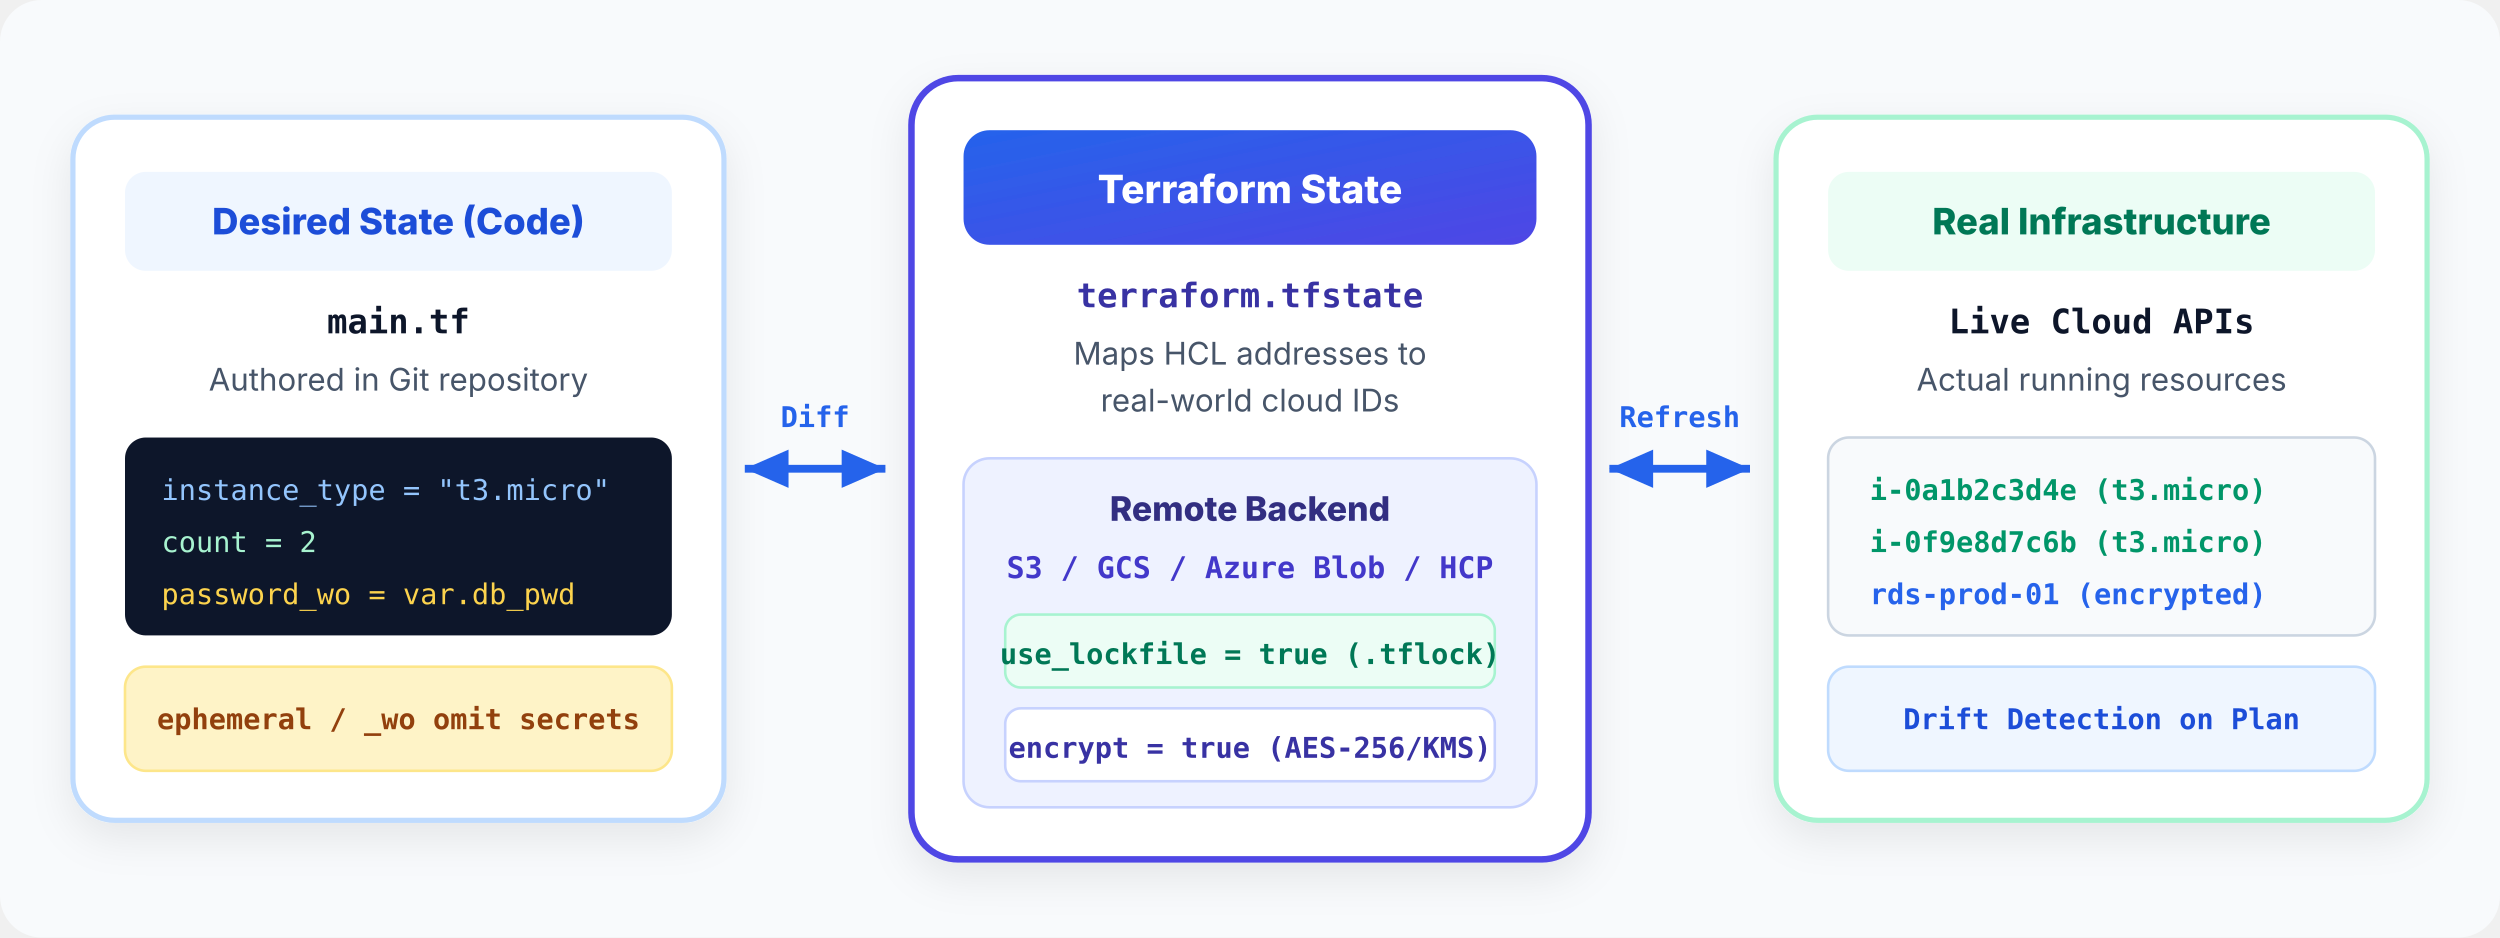
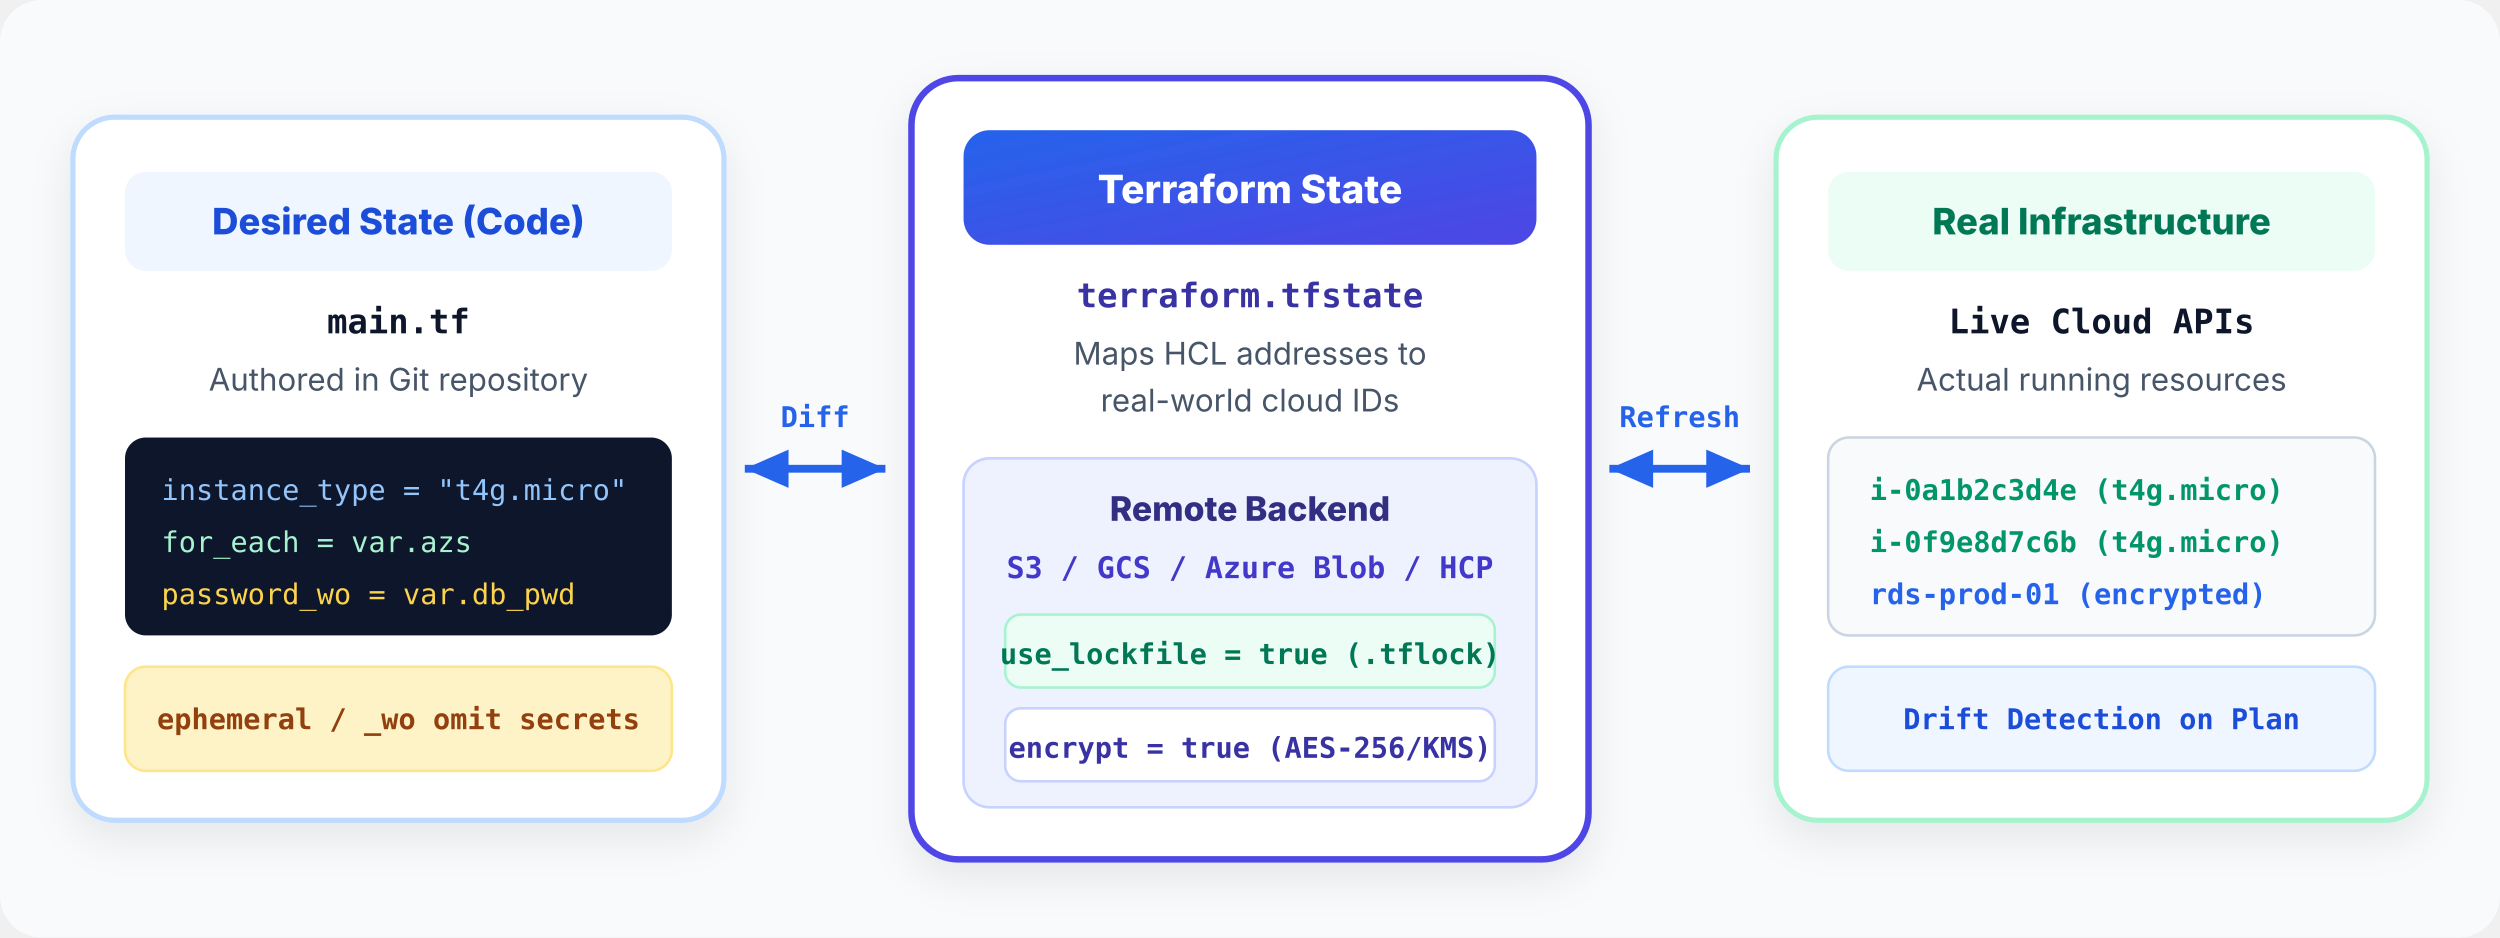
<svg xmlns="http://www.w3.org/2000/svg" viewBox="0 0 960 360" width="960" height="360" font-family="'Inter', -apple-system, BlinkMacSystemFont, 'Segoe UI', sans-serif">
  <defs>
    <linearGradient id="stateGrad" x1="0" y1="0" x2="1" y2="1">
      <stop offset="0%" stop-color="#2563eb" />
      <stop offset="100%" stop-color="#4f46e5" />
    </linearGradient>
    <marker id="arrowBi" viewBox="0 0 10 10" refX="8" refY="5" markerWidth="7" markerHeight="7" orient="auto-start-reverse">
      <path d="M 0 1.5 L 8 5 L 0 8.5 z" fill="#2563eb" />
    </marker>
    <filter id="cardShadow" x="-10%" y="-10%" width="120%" height="125%">
      <feDropShadow dx="0" dy="6" stdDeviation="8" flood-color="#0f172a" flood-opacity="0.08" />
    </filter>
  </defs>
  <rect width="960" height="360" rx="16" fill="#f8fafc" />
  <g filter="url(#cardShadow)">
    <rect x="28" y="45" width="250" height="270" rx="16" fill="#ffffff" stroke="#bfdbfe" stroke-width="2" />
    <rect x="48" y="66" width="210" height="38" rx="8" fill="#eff6ff" />
    <text x="153" y="90" text-anchor="middle" font-size="14" font-weight="800" fill="#1d4ed8">Desired State (Code)</text>
    <text x="153" y="128" text-anchor="middle" font-size="13" font-family="'JetBrains Mono', monospace" font-weight="700" fill="#0f172a">main.tf</text>
    <text x="153" y="150" text-anchor="middle" font-size="12" fill="#475569">Authored in Git repository</text>
    <rect x="48" y="168" width="210" height="76" rx="8" fill="#0f172a" />
-     <text x="62" y="192" font-size="11" font-family="'JetBrains Mono', monospace" fill="#93c5fd">instance_type = "t3.micro"</text>
-     <text x="62" y="212" font-size="11" font-family="'JetBrains Mono', monospace" fill="#a7f3d0">count         = 2</text>
+     <text x="62" y="192" font-size="11" font-family="'JetBrains Mono', monospace" fill="#93c5fd">instance_type = "t4g.micro"</text>
+     <text x="62" y="212" font-size="11" font-family="'JetBrains Mono', monospace" fill="#a7f3d0">for_each      = var.azs</text>
    <text x="62" y="232" font-size="11" font-family="'JetBrains Mono', monospace" fill="#fcd34d">password_wo   = var.db_pwd</text>
    <rect x="48" y="256" width="210" height="40" rx="8" fill="#fef3c7" stroke="#fde68a" />
    <text x="153" y="280" text-anchor="middle" font-size="11" font-family="'JetBrains Mono', monospace" font-weight="700" fill="#92400e">ephemeral / _wo omit secrets</text>
  </g>
  <line x1="286" y1="180" x2="340" y2="180" stroke="#2563eb" stroke-width="3" marker-start="url(#arrowBi)" marker-end="url(#arrowBi)" />
  <text x="313" y="164" text-anchor="middle" font-size="11" font-family="'JetBrains Mono', monospace" font-weight="700" fill="#2563eb">Diff</text>
  <g filter="url(#cardShadow)">
    <rect x="350" y="30" width="260" height="300" rx="18" fill="#ffffff" stroke="#4f46e5" stroke-width="2.5" />
    <rect x="370" y="50" width="220" height="44" rx="10" fill="url(#stateGrad)" />
    <text x="480" y="78" text-anchor="middle" font-size="15" font-weight="800" fill="#ffffff">Terraform State</text>
    <text x="480" y="118" text-anchor="middle" font-size="13" font-family="'JetBrains Mono', monospace" font-weight="700" fill="#3730a3">terraform.tfstate</text>
    <text x="480" y="140" text-anchor="middle" font-size="12" fill="#475569">Maps HCL addresses to</text>
    <text x="480" y="158" text-anchor="middle" font-size="12" fill="#475569">real-world cloud IDs</text>
    <rect x="370" y="176" width="220" height="134" rx="10" fill="#eef2ff" stroke="#c7d2fe" />
    <text x="480" y="200" text-anchor="middle" font-size="13" font-weight="800" fill="#312e81">Remote Backend</text>
    <text x="480" y="222" text-anchor="middle" font-size="11.5" font-family="'JetBrains Mono', monospace" font-weight="600" fill="#4338ca">S3 / GCS / Azure Blob / HCP</text>
    <rect x="386" y="236" width="188" height="28" rx="6" fill="#ecfdf5" stroke="#a7f3d0" />
    <text x="480" y="255" text-anchor="middle" font-size="11" font-family="'JetBrains Mono', monospace" font-weight="700" fill="#047857">use_lockfile = true (.tflock)</text>
    <rect x="386" y="272" width="188" height="28" rx="6" fill="#ffffff" stroke="#c7d2fe" />
    <text x="480" y="291" text-anchor="middle" font-size="11" font-family="'JetBrains Mono', monospace" font-weight="700" fill="#3730a3">encrypt = true (AES-256/KMS)</text>
  </g>
  <line x1="618" y1="180" x2="672" y2="180" stroke="#2563eb" stroke-width="3" marker-start="url(#arrowBi)" marker-end="url(#arrowBi)" />
  <text x="645" y="164" text-anchor="middle" font-size="11" font-family="'JetBrains Mono', monospace" font-weight="700" fill="#2563eb">Refresh</text>
  <g filter="url(#cardShadow)">
    <rect x="682" y="45" width="250" height="270" rx="16" fill="#ffffff" stroke="#a7f3d0" stroke-width="2" />
    <rect x="702" y="66" width="210" height="38" rx="8" fill="#ecfdf5" />
    <text x="807" y="90" text-anchor="middle" font-size="14" font-weight="800" fill="#047857">Real Infrastructure</text>
    <text x="807" y="128" text-anchor="middle" font-size="13" font-family="'JetBrains Mono', monospace" font-weight="700" fill="#0f172a">Live Cloud APIs</text>
    <text x="807" y="150" text-anchor="middle" font-size="12" fill="#475569">Actual running resources</text>
    <rect x="702" y="168" width="210" height="76" rx="8" fill="#f8fafc" stroke="#cbd5e1" />
-     <text x="718" y="192" font-size="11" font-family="'JetBrains Mono', monospace" font-weight="700" fill="#059669">i-0a1b2c3d4e (t3.micro)</text>
-     <text x="718" y="212" font-size="11" font-family="'JetBrains Mono', monospace" font-weight="700" fill="#059669">i-0f9e8d7c6b (t3.micro)</text>
+     <text x="718" y="192" font-size="11" font-family="'JetBrains Mono', monospace" font-weight="700" fill="#059669">i-0a1b2c3d4e (t4g.micro)</text>
+     <text x="718" y="212" font-size="11" font-family="'JetBrains Mono', monospace" font-weight="700" fill="#059669">i-0f9e8d7c6b (t4g.micro)</text>
    <text x="718" y="232" font-size="11" font-family="'JetBrains Mono', monospace" font-weight="600" fill="#2563eb">rds-prod-01  (encrypted)</text>
    <rect x="702" y="256" width="210" height="40" rx="8" fill="#eff6ff" stroke="#bfdbfe" />
    <text x="807" y="280" text-anchor="middle" font-size="11" font-family="'JetBrains Mono', monospace" font-weight="700" fill="#1d4ed8">Drift Detection on Plan</text>
  </g>
</svg>
